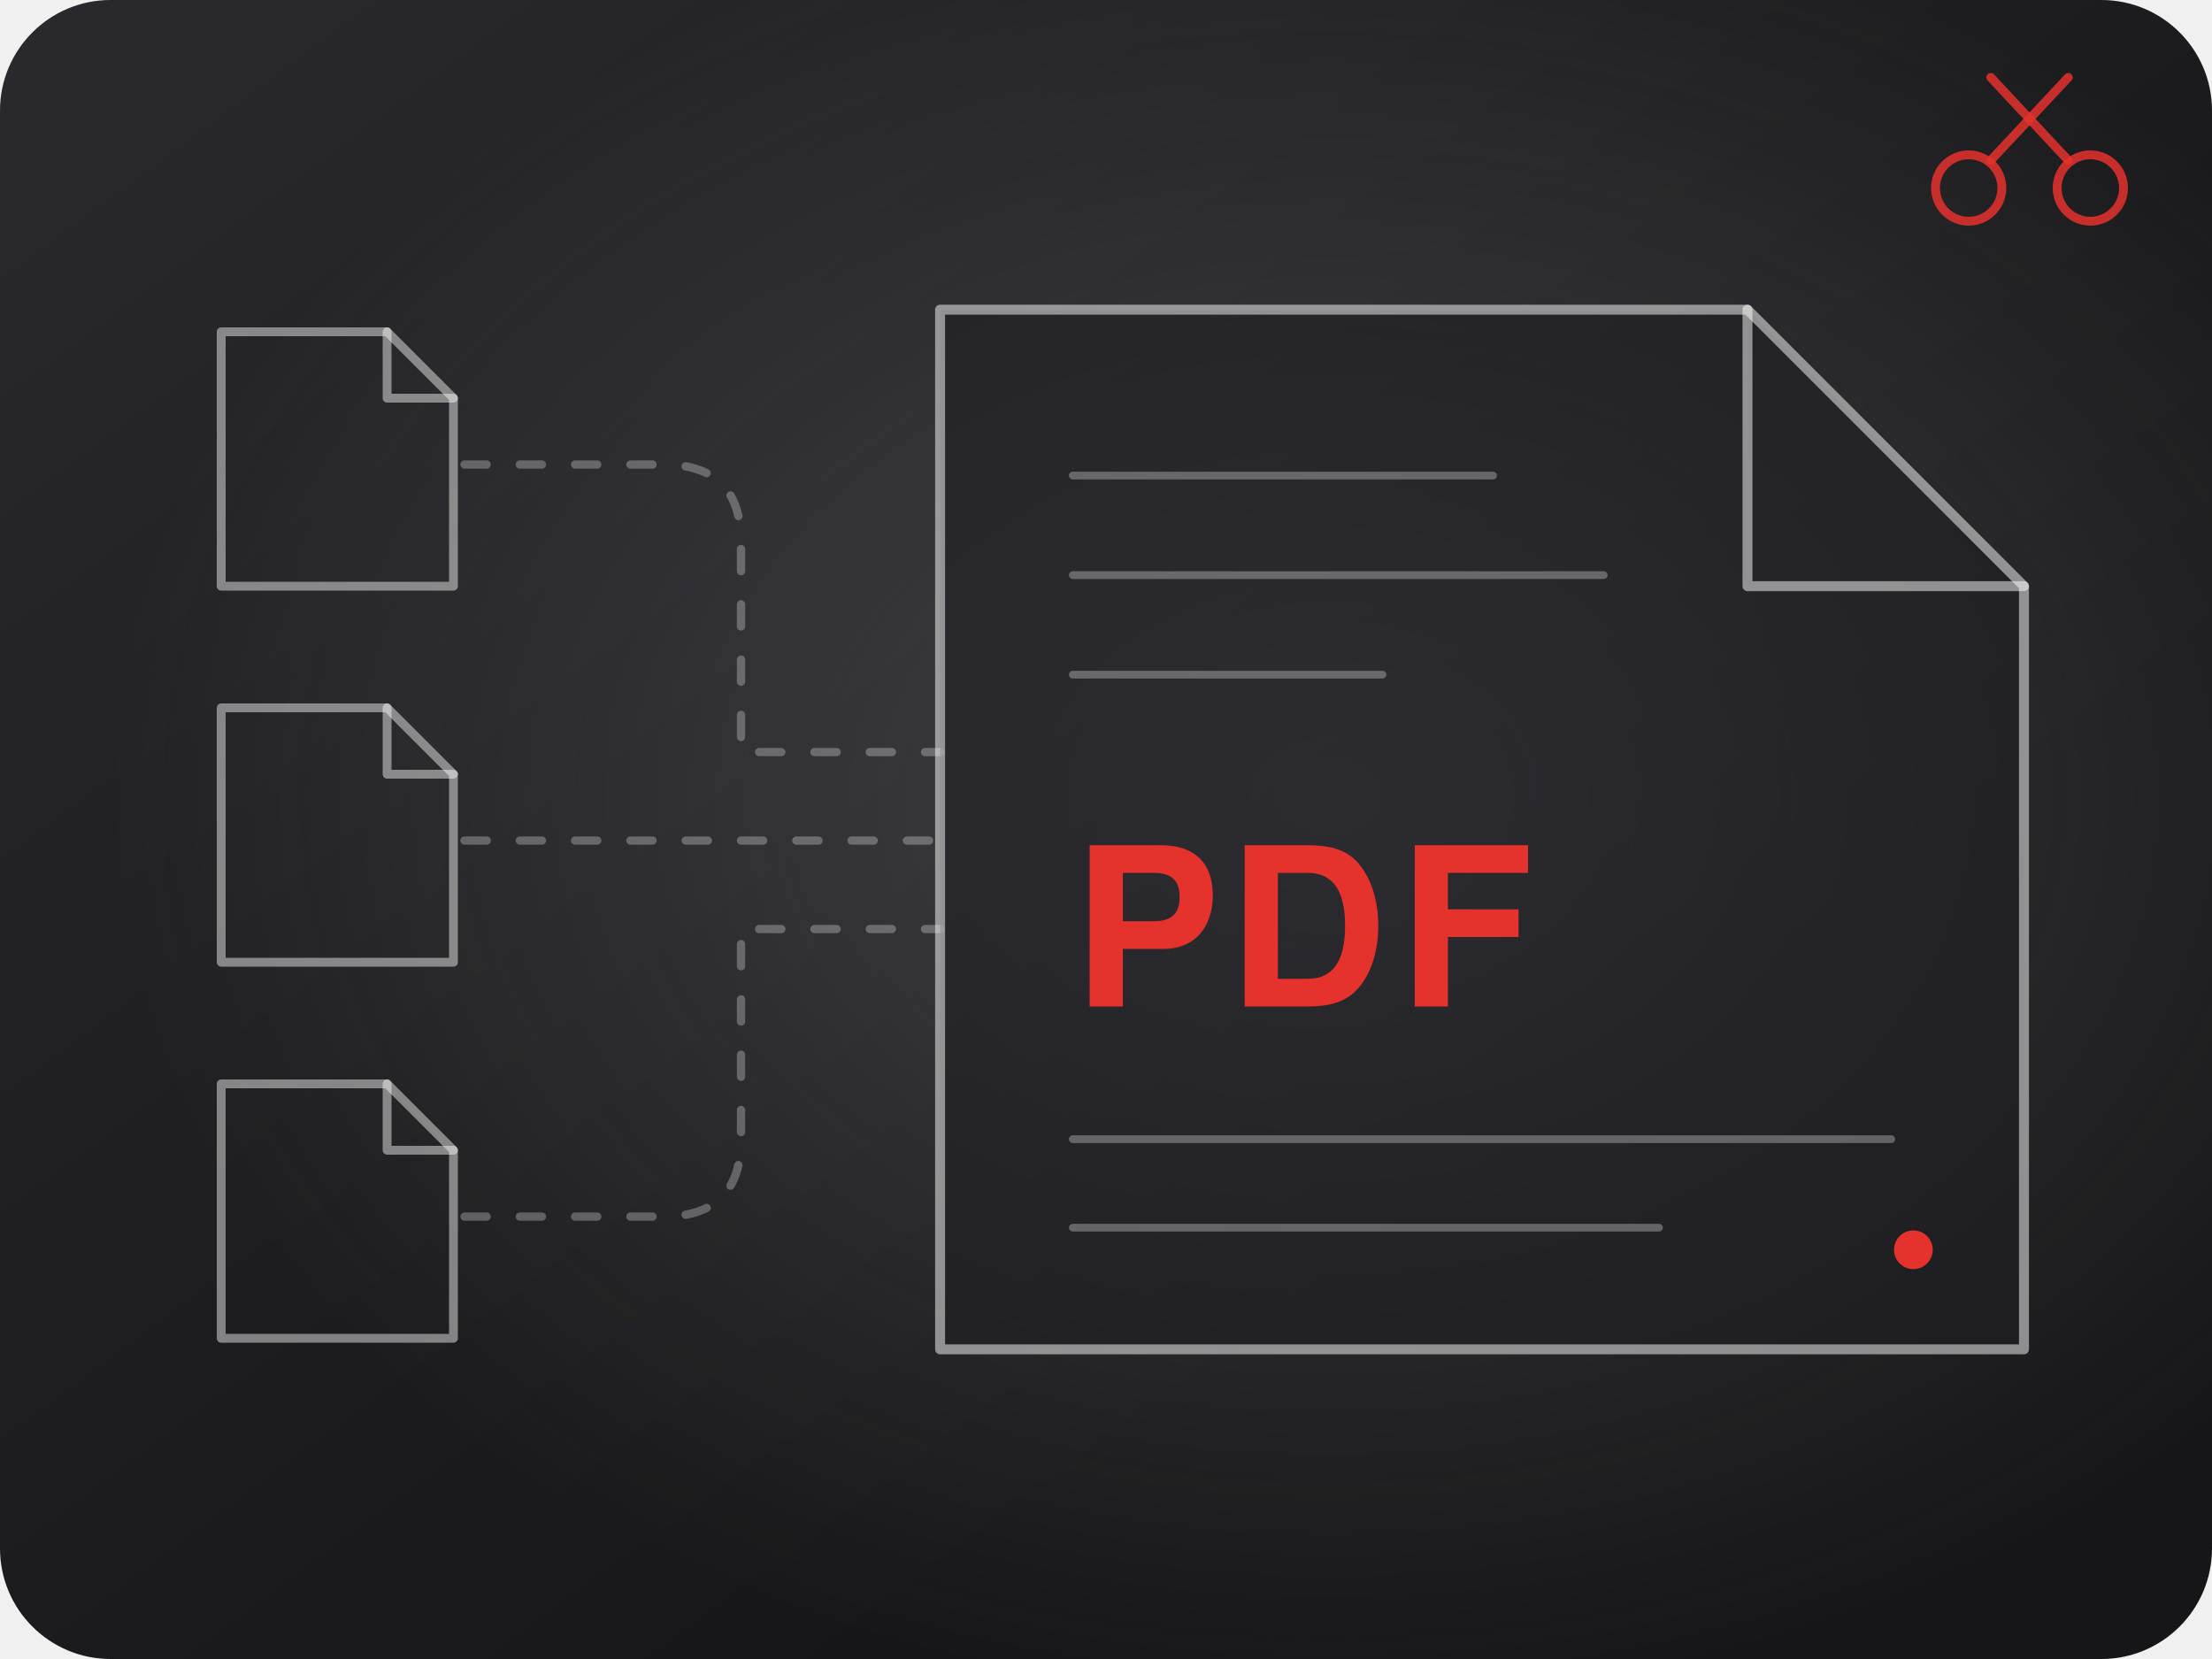
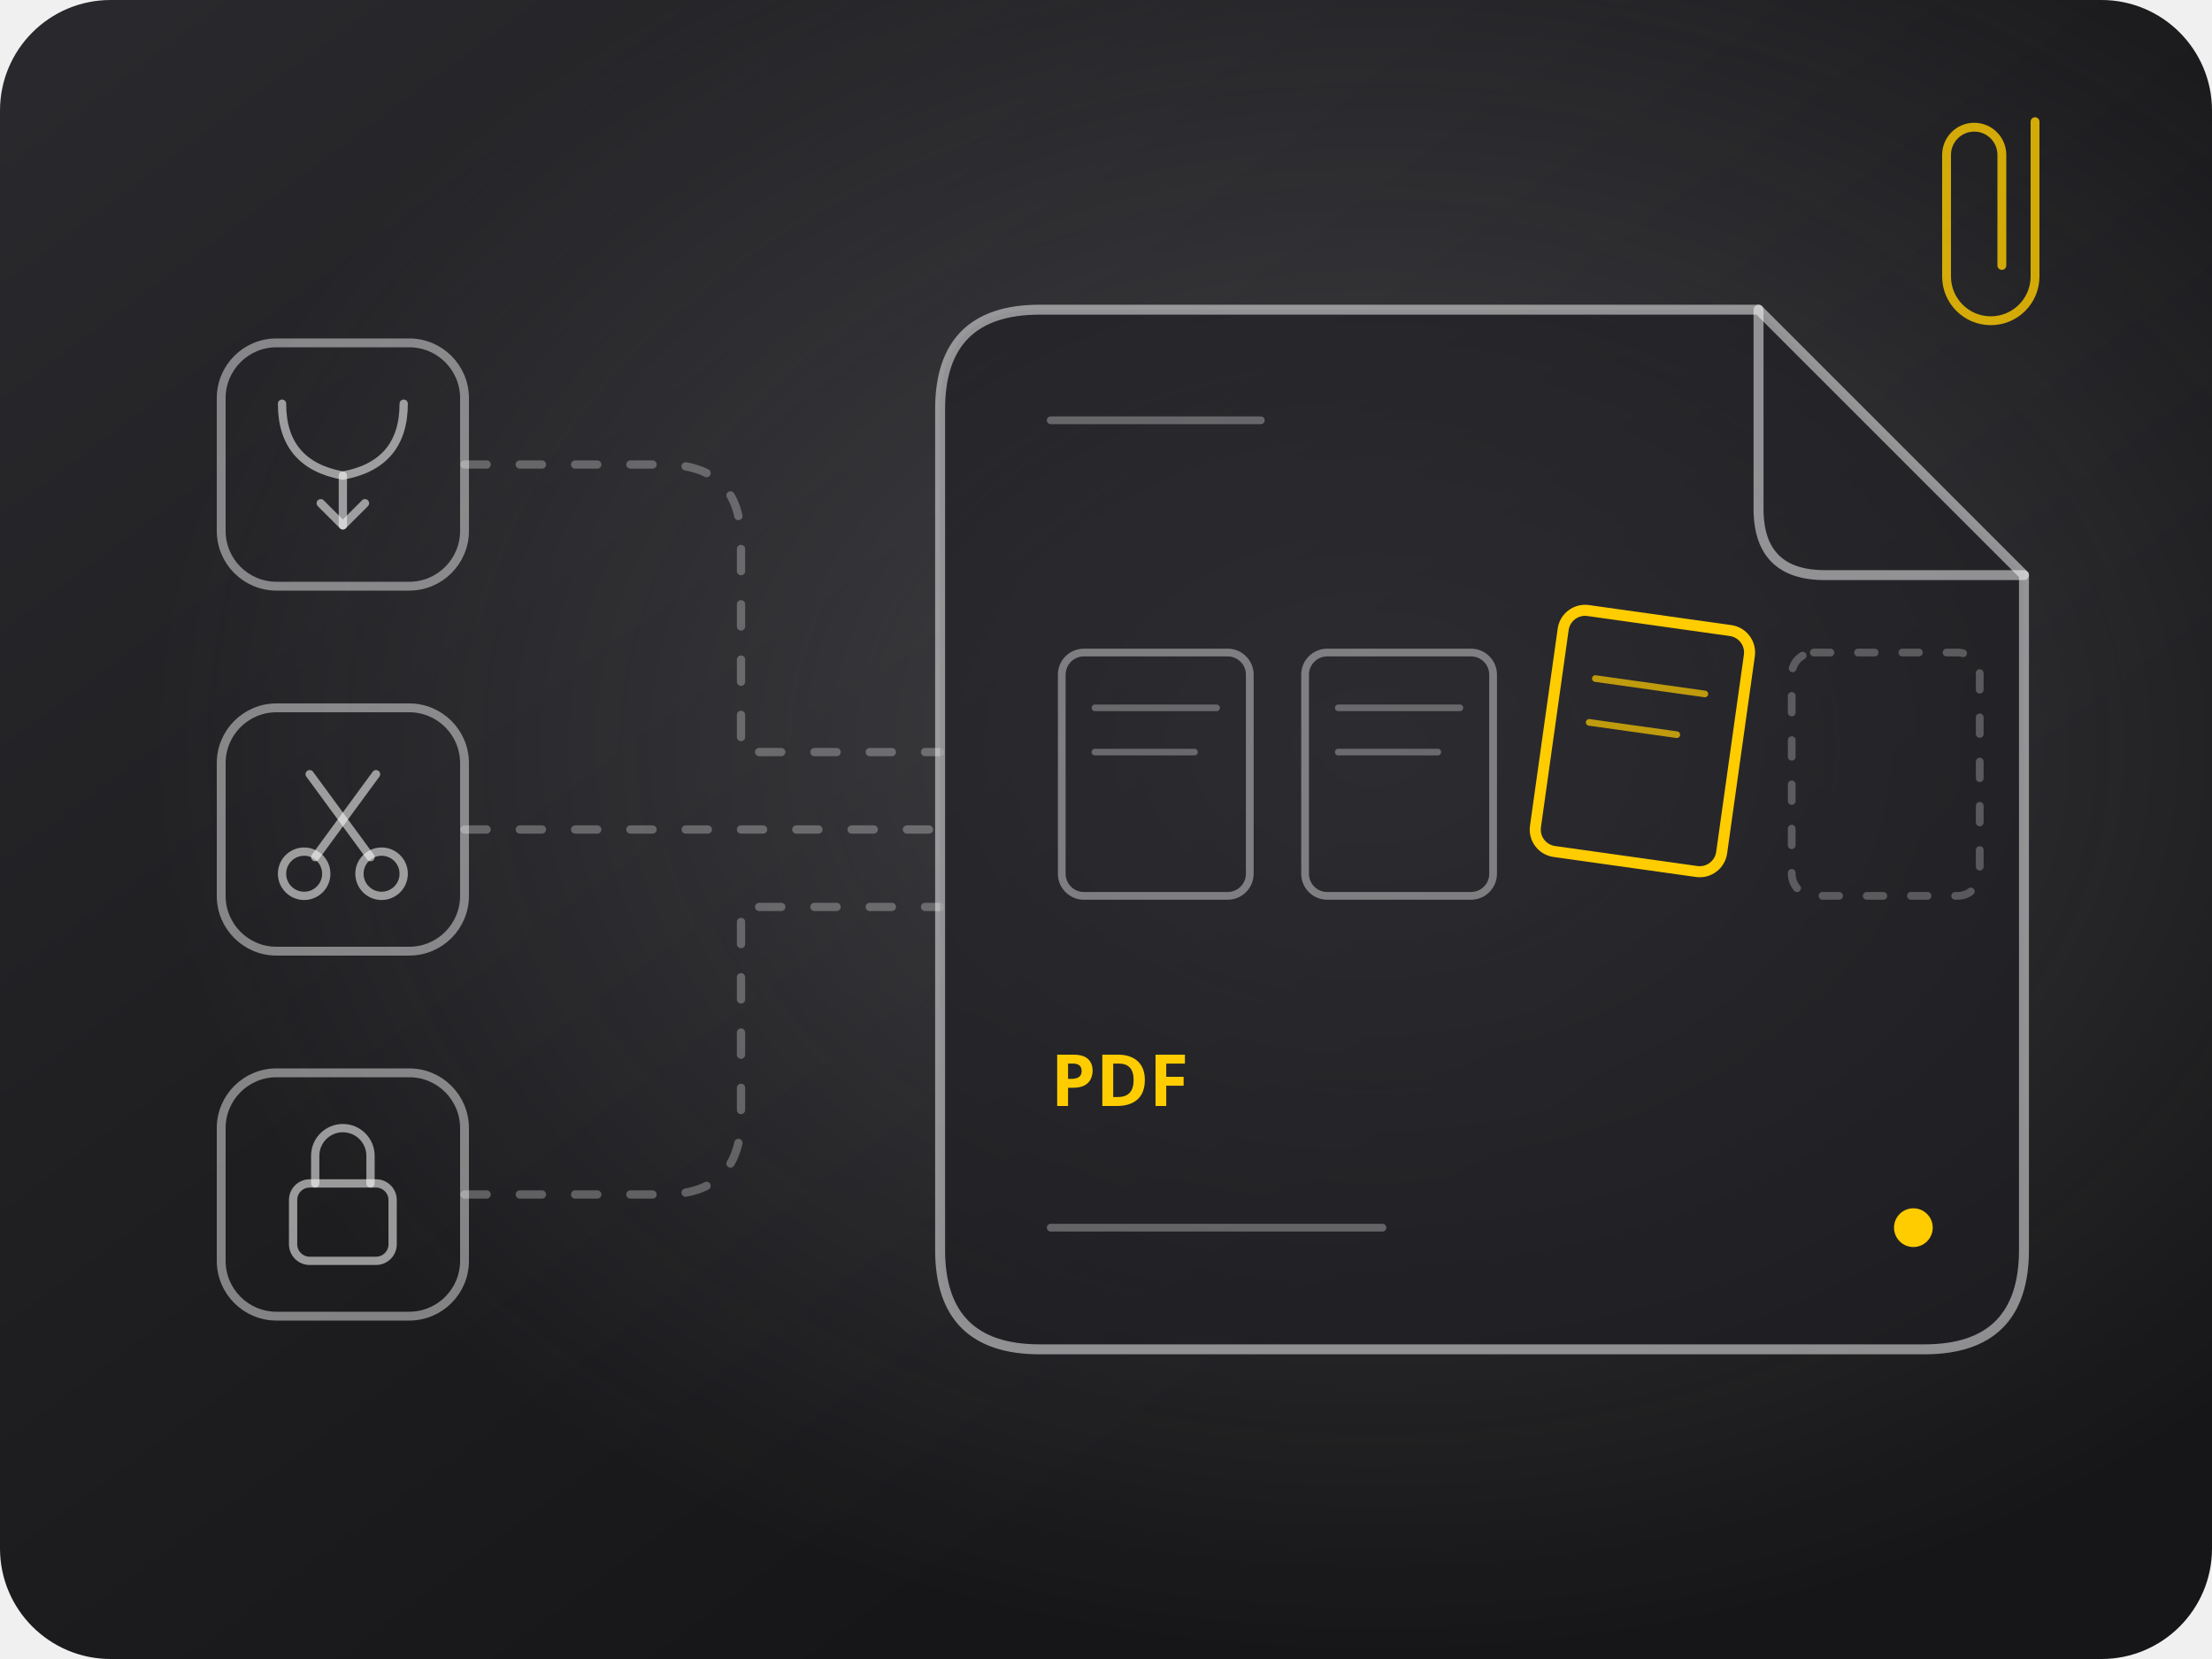
<svg xmlns="http://www.w3.org/2000/svg" viewBox="0 0 400 300" fill="none" stroke-linecap="round" stroke-linejoin="round">
  <defs>
    <linearGradient id="bg" x1="0" y1="0" x2="1" y2="1">
      <stop offset="0" stop-color="#2a2a2e" />
      <stop offset=".7" stop-color="#161618" />
    </linearGradient>
  </defs>
  <rect width="400" height="300" rx="20" fill="url(#bg)" stroke="none" />
  <defs>
-     <radialGradient id="g" cx="60%" cy="48%" r="55%">
+     <radialGradient id="g" cx="62%" cy="45%" r="55%">
      <stop offset="0" stop-color="#a1a1aa" stop-opacity=".28" />
      <stop offset="1" stop-color="#a1a1aa" stop-opacity="0" />
    </radialGradient>
  </defs>
  <rect width="400" height="300" fill="url(#g)" stroke="none" />
  <g stroke="#ffffff" stroke-opacity=".45" stroke-width="1.6">
-     <path d="M40 60 h30 l12 12 v34 h-42 z" />
-     <path d="M70 60 v12 h12" />
-     <path d="M40 128 h30 l12 12 v34 h-42 z" />
-     <path d="M70 128 v12 h12" />
-     <path d="M40 196 h30 l12 12 v34 h-42 z" />
-     <path d="M70 196 v12 h12" />
+     <rect x="40" y="62" width="44" height="44" rx="10" />
+     <rect x="40" y="128" width="44" height="44" rx="10" />
+     <rect x="40" y="194" width="44" height="44" rx="10" />
+   </g>
+   <g stroke="#ffffff" stroke-opacity=".55" stroke-width="1.5">
+     <path d="M51 73 Q51 84 62 86 Q73 84 73 73" />
+     <path d="M62 86 V95" />
+     <path d="M58 91 L62 95 L66 91" />
+     <circle cx="55" cy="158" r="4" />
+     <circle cx="69" cy="158" r="4" />
+     <path d="M57 155 L68 140" />
+     <path d="M67 155 L56 140" />
+     <rect x="53" y="214" width="18" height="14" rx="3" />
+     <path d="M57 214 V209 a5 5 0 0 1 10 0 V214" />
  </g>
  <g stroke="#ffffff" stroke-opacity=".28" stroke-width="1.5" stroke-dasharray="4 6">
    <path d="M84 84 H120 Q134 84 134 98 V136 H170" />
-     <path d="M84 152 H170" />
-     <path d="M84 220 H120 Q134 220 134 206 V168 H170" />
+     <path d="M84 150 H170" />
+     <path d="M84 216 H120 Q134 216 134 202 V164 H170" />
  </g>
-   <path d="M170 56 H316 L366 106 V244 H170 Z" fill="#1f1f23" fill-opacity=".6" stroke="#ffffff" stroke-opacity=".5" stroke-width="1.8" />
-   <path d="M316 56 V106 H366" stroke="#ffffff" stroke-opacity=".5" stroke-width="1.8" />
+   <path d="M188 56 H318 L366 104 V226 Q366 244 348 244 H188 Q170 244 170 226 V74 Q170 56 188 56 Z" fill="#1f1f23" fill-opacity=".6" stroke="#ffffff" stroke-opacity=".5" stroke-width="1.8" />
+   <path d="M318 56 V92 Q318 104 330 104 H366" stroke="#ffffff" stroke-opacity=".5" stroke-width="1.8" />
  <g stroke="#ffffff" stroke-opacity=".3" stroke-width="1.4">
-     <path d="M194 86 H270" />
-     <path d="M194 104 H290" />
-     <path d="M194 122 H250" />
-     <path d="M194 206 H342" />
-     <path d="M194 222 H300" />
+     <path d="M190 76 H228" />
+     <path d="M190 222 H250" />
  </g>
-   <text x="194" y="182" font-family="Helvetica, Arial, sans-serif" font-size="40" font-weight="700" fill="#e5322d" stroke="none" letter-spacing="2">PDF</text>
-   <circle cx="346" cy="226" r="3.5" fill="#e5322d" stroke="none" />
-   <g stroke="#e5322d" stroke-opacity=".85" stroke-width="1.6">
-     <circle cx="356" cy="34" r="6" />
-     <circle cx="378" cy="34" r="6" />
-     <path d="M360 29 L374 14" />
-     <path d="M374 29 L360 14" />
+   <g stroke="#ffffff" stroke-opacity=".4" stroke-width="1.4">
+     <rect x="192" y="118" width="34" height="44" rx="4" />
+     <rect x="236" y="118" width="34" height="44" rx="4" />
+     <rect x="324" y="118" width="34" height="44" rx="4" stroke-opacity=".25" stroke-dasharray="3 5" />
  </g>
+   <rect x="280" y="112" width="34" height="44" rx="4" stroke="#ffcc00" stroke-width="2" transform="rotate(8 297 134)" />
+   <g stroke="#ffffff" stroke-opacity=".3" stroke-width="1.2">
+     <path d="M198 128 H220 M198 136 H216 M242 128 H264 M242 136 H260" />
+   </g>
+   <path d="M287 124 H307 M287 132 H303" stroke="#ffcc00" stroke-opacity=".7" stroke-width="1.2" transform="rotate(8 297 134)" />
+   <text x="190" y="200" font-family="system-ui, sans-serif" font-size="13" font-weight="700" fill="#ffcc00" stroke="none">PDF</text>
+   <circle cx="346" cy="222" r="3.5" fill="#ffcc00" stroke="none" />
+   <path d="M368 22 V50 a8 8 0 0 1 -16 0 V28 a5 5 0 0 1 10 0 V48" stroke="#ffcc00" stroke-opacity=".8" stroke-width="1.6" />
</svg>
